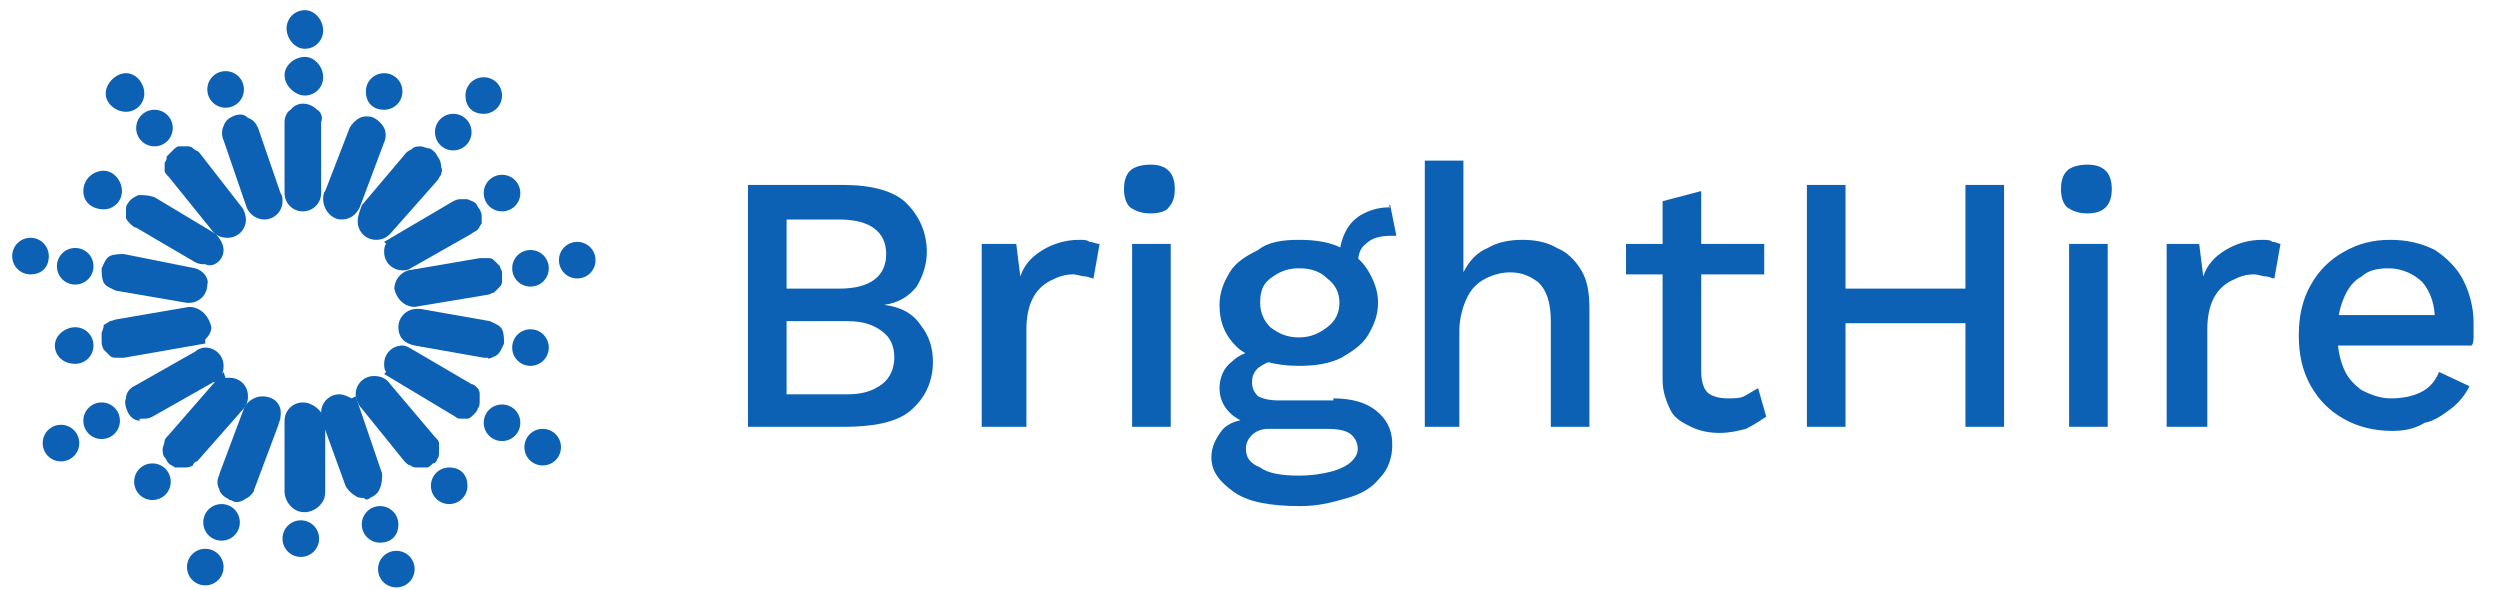
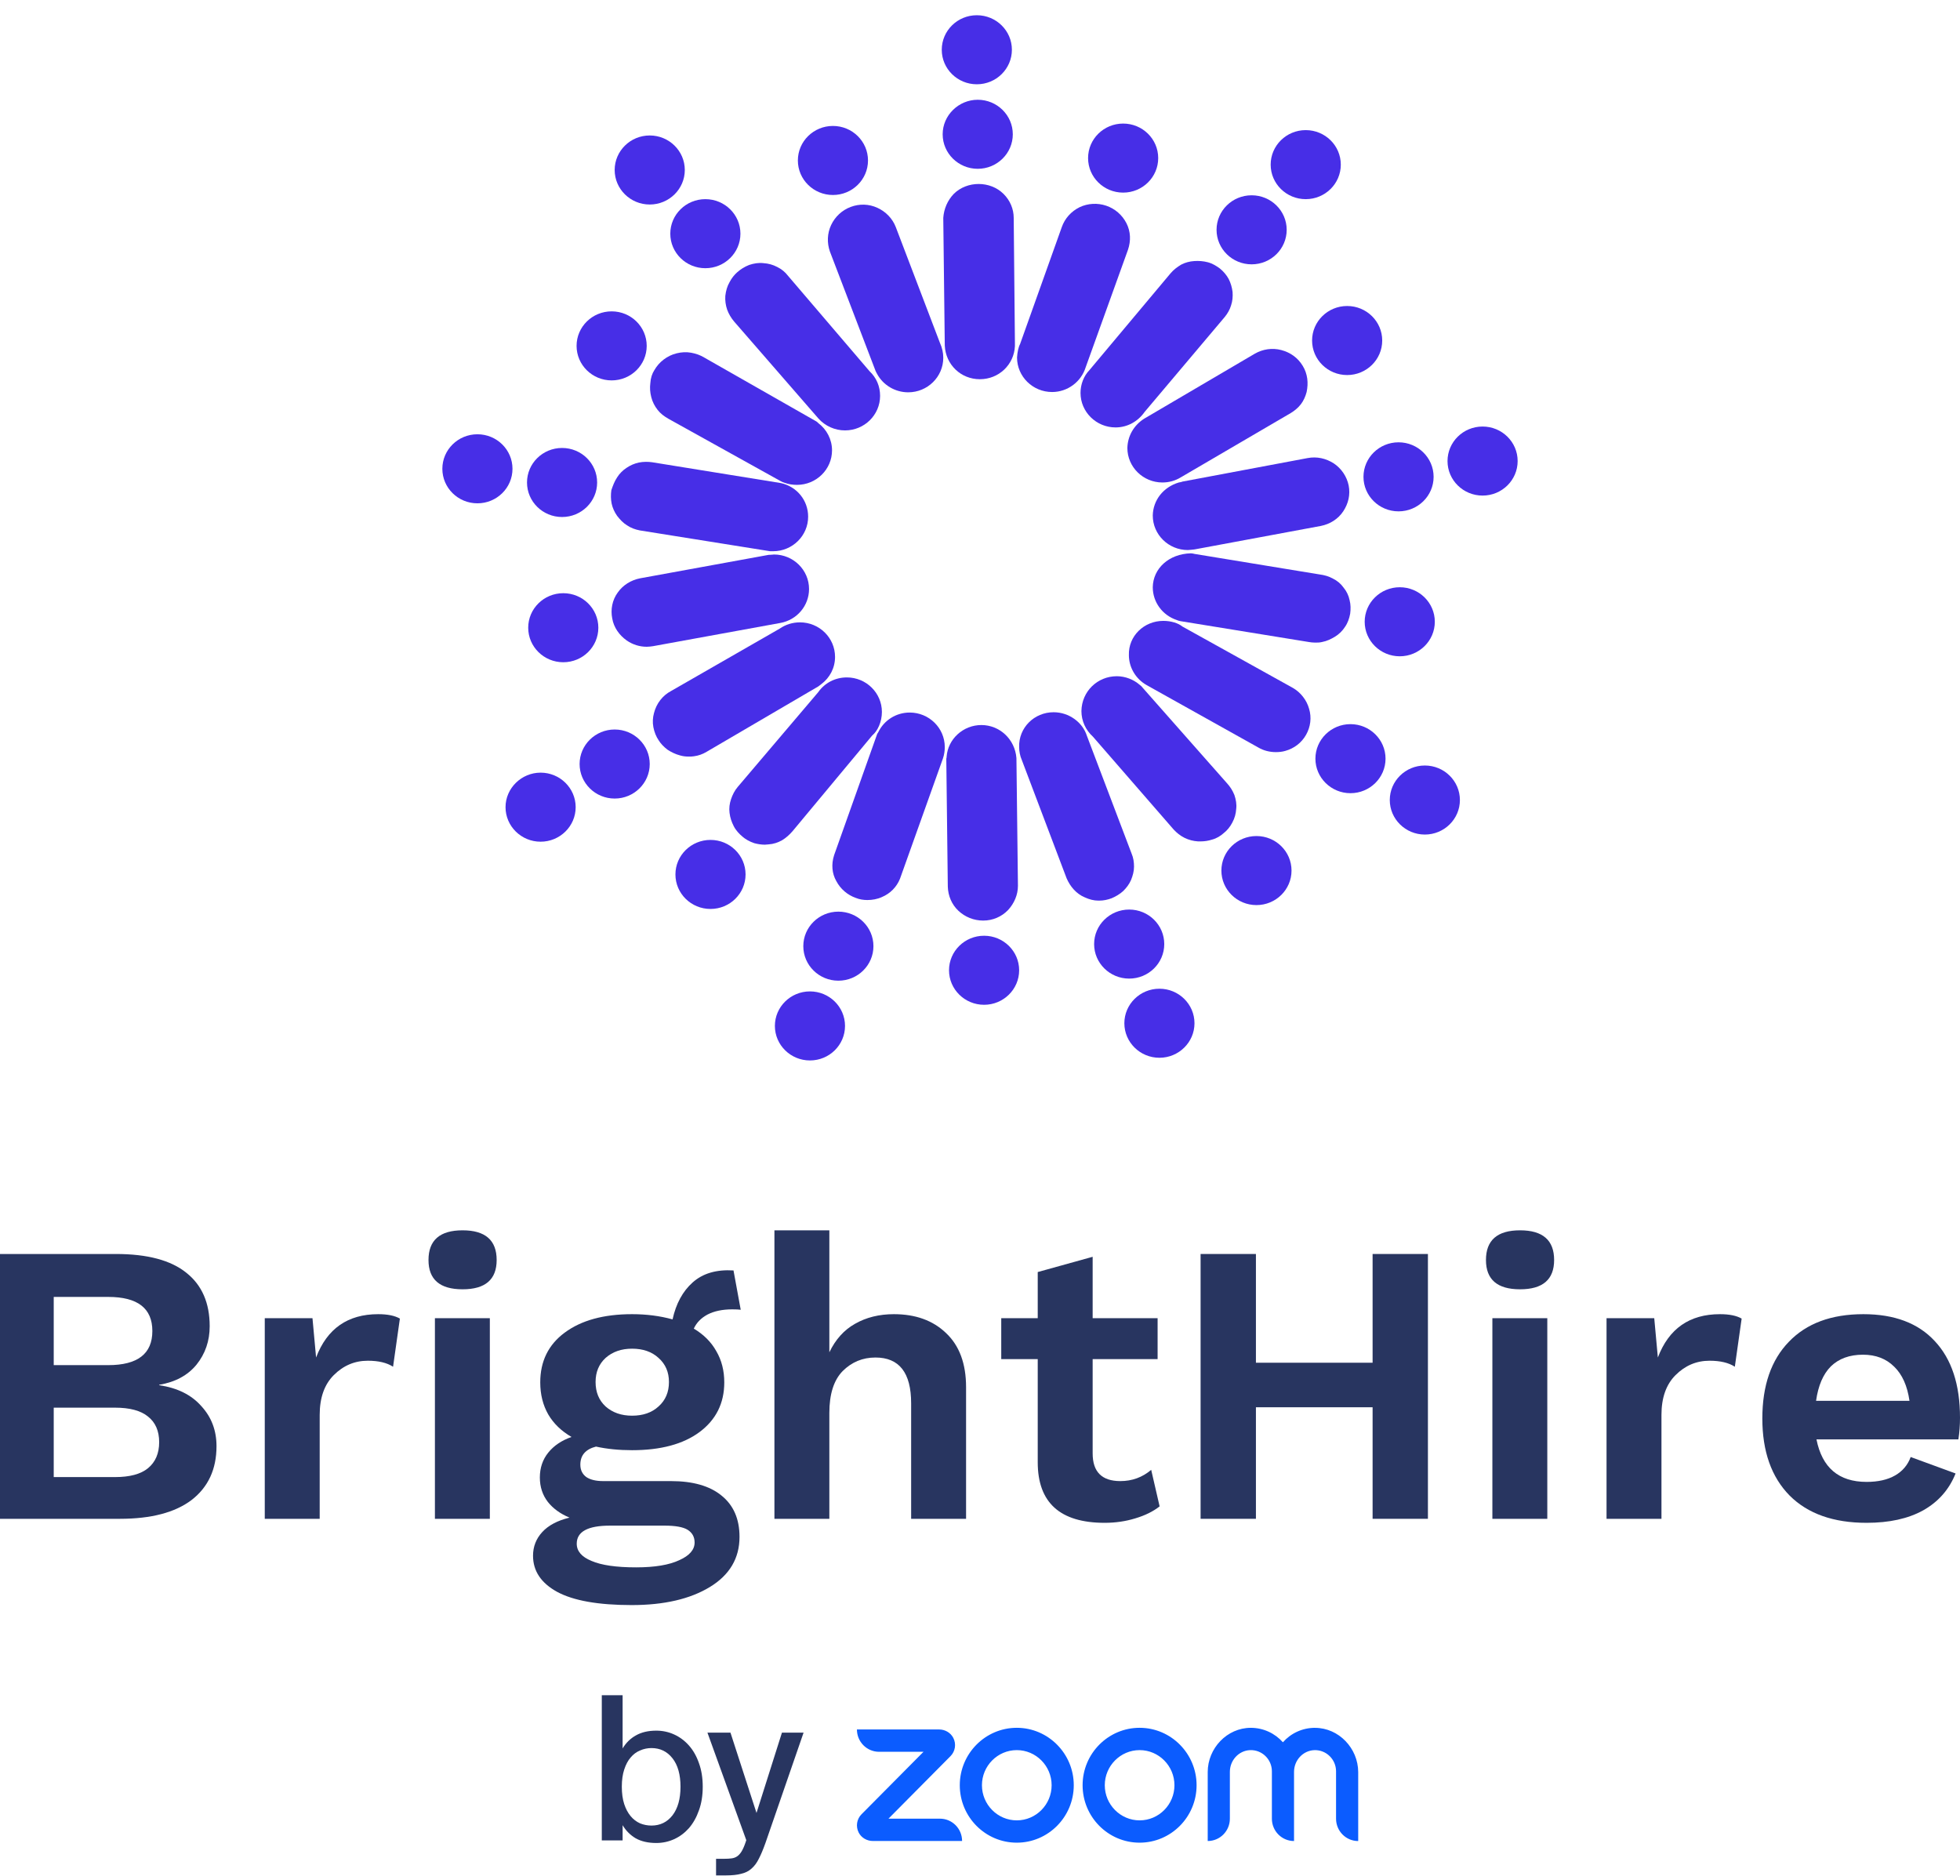
- <svg xmlns="http://www.w3.org/2000/svg" width="123" height="29" viewBox="0 0 123 29" fill="none">
-   <path d="M36.8 21V9.1H41.5C42.9 9.1 44 9.4 44.6 10C45.2 10.6 45.6 11.4 45.6 12.4C45.6 13 45.4 13.6 45.1 14.1C44.7 14.6 44.2 14.9 43.5 15C44.3 15.1 44.9 15.4 45.3 16C45.7 16.5 45.9 17.1 45.9 17.8C45.9 18.8 45.5 19.6 44.8 20.2C44.1 20.8 42.9 21 41.5 21H36.8ZM38.7 19.4H41.7C42.5 19.4 43 19.2 43.4 18.9C43.8 18.6 44 18.1 44 17.6C44 17 43.8 16.6 43.4 16.3C43 16 42.5 15.8 41.7 15.8H38.7V19.4ZM38.7 14.2H41.3C42.8 14.2 43.6 13.6 43.6 12.5C43.6 11.4 42.8 10.8 41.3 10.8H38.7V14.2ZM48.3 21V12H50L50.2 13.6C50.4 13 50.8 12.6 51.3 12.3C51.8 12 52.4 11.8 53.1 11.8C53.3 11.8 53.5 11.8 53.6 11.9C53.8 11.9 53.9 12 54.1 12L53.8 13.7C53.7 13.7 53.5 13.6 53.4 13.6C53.2 13.6 53 13.5 52.8 13.5C52.4 13.5 52.1 13.6 51.7 13.8C51.3 14 51 14.3 50.8 14.7C50.6 15.1 50.5 15.6 50.5 16.2V21H48.3ZM56.6 10.5C56.2 10.5 55.9 10.4 55.6 10.2C55.4 10 55.3 9.7 55.3 9.3C55.3 8.9 55.4 8.6 55.6 8.4C55.8 8.2 56.2 8.1 56.6 8.1C57 8.1 57.3 8.2 57.5 8.4C57.7 8.6 57.8 8.9 57.8 9.3C57.8 9.7 57.7 10 57.5 10.2C57.4 10.4 57 10.5 56.6 10.5ZM57.6 12V21H55.7V12H57.6ZM68.4 10.1L68.7 11.6H68.6H68.5C67.9 11.6 67.5 11.7 67.2 12C66.9 12.2 66.8 12.6 66.8 13.1L65.9 12.7C65.9 12.2 66 11.8 66.2 11.4C66.4 11 66.7 10.7 67.1 10.5C67.5 10.3 67.9 10.2 68.4 10.2C68.3 10.1 68.3 10.1 68.4 10.1ZM65.6 19.6C66.5 19.6 67.2 19.8 67.7 20.2C68.2 20.6 68.5 21.1 68.5 21.9C68.5 22.5 68.3 23.1 67.9 23.5C67.5 24 67 24.3 66.3 24.5C65.6 24.7 64.9 24.9 64 24.9C62.5 24.9 61.4 24.7 60.7 24.2C60 23.7 59.6 23.2 59.6 22.5C59.6 22 59.8 21.6 60.1 21.2C60.4 20.8 61 20.6 61.8 20.6L61.7 20.9C61.2 20.8 60.8 20.6 60.5 20.3C60.2 20 60 19.6 60 19.1C60 18.6 60.2 18.1 60.6 17.8C61 17.4 61.6 17.2 62.3 17.2L63.3 17.7H63.1C62.5 17.7 62.2 17.9 61.9 18.1C61.7 18.3 61.6 18.5 61.6 18.8C61.6 19.1 61.7 19.3 61.9 19.5C62.1 19.6 62.4 19.7 62.9 19.7H65.6V19.6ZM63.9 23.4C64.6 23.4 65.1 23.3 65.5 23.2C65.9 23.1 66.3 22.9 66.5 22.7C66.7 22.5 66.8 22.3 66.8 22.1C66.8 21.8 66.7 21.6 66.5 21.4C66.3 21.2 65.9 21.1 65.3 21.1H62.4C62.1 21.1 61.8 21.2 61.6 21.4C61.4 21.6 61.3 21.8 61.3 22.1C61.3 22.5 61.5 22.8 62 23C62.4 23.3 63.1 23.4 63.9 23.4ZM63.9 11.8C64.7 11.8 65.4 11.9 66 12.2C66.6 12.5 67 12.8 67.3 13.3C67.6 13.8 67.8 14.3 67.8 14.9C67.8 15.5 67.6 16 67.3 16.5C67 17 66.5 17.3 66 17.6C65.4 17.9 64.7 18 63.9 18C62.7 18 61.7 17.7 61 17.2C60.3 16.6 60 15.9 60 15C60 14.4 60.2 13.9 60.5 13.4C60.8 12.9 61.3 12.6 61.9 12.3C62.4 11.9 63.1 11.8 63.9 11.8ZM63.9 13.2C63.3 13.2 62.9 13.4 62.5 13.7C62.1 14 62 14.4 62 14.9C62 15.4 62.2 15.8 62.5 16.1C62.9 16.4 63.3 16.6 63.9 16.6C64.5 16.6 64.9 16.4 65.3 16.1C65.7 15.8 65.9 15.4 65.9 14.9C65.9 14.4 65.7 14 65.3 13.7C64.9 13.3 64.4 13.2 63.9 13.2ZM70.1 21V7.9H72V13.4C72.3 12.8 72.7 12.4 73.2 12.2C73.7 11.9 74.3 11.8 74.9 11.8C75.5 11.8 76.1 11.9 76.6 12.2C77.1 12.4 77.5 12.8 77.8 13.3C78.1 13.8 78.2 14.4 78.2 15.2V21H76.3V15.8C76.3 14.9 76.1 14.3 75.7 13.9C75.3 13.6 74.9 13.4 74.3 13.4C73.9 13.4 73.5 13.5 73.1 13.7C72.7 13.9 72.4 14.2 72.2 14.6C72 15 71.8 15.6 71.8 16.3V21H70.1ZM83.7 9.4V18.3C83.7 18.7 83.8 19.1 84 19.3C84.2 19.5 84.6 19.6 85 19.6C85.3 19.6 85.6 19.6 85.8 19.5C86 19.4 86.3 19.2 86.5 19.1L86.9 20.5C86.6 20.7 86.3 20.9 85.9 21.1C85.5 21.2 85.1 21.3 84.6 21.3C84.1 21.3 83.6 21.2 83.2 21C82.8 20.8 82.4 20.6 82.2 20.2C82 19.8 81.8 19.3 81.8 18.7V9.9L83.7 9.4ZM86.8 12V13.5H80V12H86.8ZM98.6 9.1V21H96.7V9.1H98.6ZM90.8 9.1V21H88.9V9.1H90.8ZM97.6 14.2V15.9H89.8V14.2H97.6ZM102.7 10.5C102.3 10.5 102 10.4 101.7 10.2C101.5 10 101.4 9.7 101.4 9.3C101.4 8.9 101.5 8.6 101.7 8.4C101.9 8.2 102.3 8.1 102.7 8.1C103.1 8.1 103.4 8.2 103.6 8.4C103.8 8.6 103.9 8.9 103.9 9.3C103.9 9.7 103.8 10 103.6 10.2C103.4 10.4 103.1 10.5 102.7 10.5ZM103.7 12V21H101.8V12H103.7ZM106.6 21V12H108.2L108.4 13.6C108.6 13 109 12.6 109.5 12.3C110 12 110.6 11.8 111.3 11.8C111.5 11.8 111.7 11.8 111.8 11.9C112 11.9 112.1 12 112.2 12L111.9 13.7C111.8 13.7 111.6 13.6 111.5 13.6C111.3 13.6 111.1 13.5 110.9 13.5C110.5 13.5 110.2 13.6 109.8 13.8C109.4 14 109.1 14.3 108.9 14.7C108.7 15.1 108.6 15.6 108.6 16.2V21H106.6ZM117.7 21.2C116.8 21.2 116 21 115.3 20.6C114.6 20.2 114.1 19.7 113.7 19C113.3 18.3 113.1 17.5 113.1 16.5C113.1 15.5 113.3 14.7 113.7 14C114.1 13.3 114.6 12.8 115.3 12.4C116 12 116.7 11.8 117.6 11.8C118.5 11.8 119.2 12 119.8 12.3C120.4 12.7 120.9 13.2 121.2 13.8C121.5 14.4 121.7 15.1 121.7 15.9C121.7 16.1 121.7 16.3 121.7 16.5C121.7 16.7 121.7 16.9 121.6 17H114.4V15.5H120.8L119.8 15.8C119.8 15 119.6 14.4 119.2 13.9C118.8 13.5 118.2 13.2 117.5 13.2C117 13.2 116.5 13.3 116.2 13.6C115.8 13.8 115.5 14.2 115.3 14.7C115.1 15.2 115 15.7 115 16.4C115 17.1 115.1 17.6 115.3 18.1C115.5 18.6 115.8 18.9 116.2 19.2C116.6 19.4 117.1 19.6 117.6 19.6C118.2 19.6 118.7 19.5 119.1 19.3C119.5 19.1 119.8 18.8 120 18.3L121.5 19C121.3 19.4 121 19.8 120.6 20.1C120.2 20.4 119.8 20.7 119.3 20.8C118.8 21.1 118.3 21.2 117.7 21.2Z" fill="#0C61B4" />
-   <path d="M5.1 10.3C5.6 10.3 6 9.9 6 9.4C6 8.9 5.6 8.4 5.1 8.4C4.6 8.4 4.1 8.8 4.1 9.4C4.1 10 4.6 10.3 5.1 10.3Z" fill="#0C61B4" />
-   <path d="M11 12.3C11 12 10.8 11.7 10.6 11.5L7.6 9.7C7.3 9.6 7.1 9.6 6.8 9.6C6.6 9.7 6.4 9.8 6.3 10C6.2 10.1 6.2 10.2 6.2 10.3C6.2 10.4 6.2 10.5 6.2 10.7C6.2 10.8 6.3 10.9 6.4 11C6.5 11.1 6.6 11.2 6.7 11.2L9.6 12.9C9.8 13 9.9 13 10.1 13C10.5 13.2 11 12.8 11 12.3Z" fill="#0C61B4" />
-   <path d="M6.2 5.5C6.7 5.5 7.1 5.1 7.1 4.6C7.1 4.1 6.7 3.6 6.2 3.6C5.7 3.6 5.2 4.1 5.2 4.6C5.2 5.1 5.7 5.5 6.2 5.5Z" fill="#0C61B4" />
-   <path d="M6.7 6.3C6.7 6.8 7.1 7.2 7.6 7.2C8.1 7.2 8.5 6.8 8.5 6.3C8.5 5.8 8.1 5.4 7.6 5.4C7.1 5.4 6.7 5.8 6.7 6.3Z" fill="#0C61B4" />
-   <path d="M8.2 7.7C8.2 7.8 8.2 7.9 8.1 8C8.1 8.1 8.1 8.2 8.1 8.4C8.1 8.5 8.2 8.6 8.3 8.7L10.4 11.3C10.6 11.6 10.9 11.7 11.2 11.7C11.7 11.7 12.1 11.3 12.1 10.8C12.1 10.6 12 10.3 11.9 10.2L9.8 7.5C9.7 7.4 9.6 7.4 9.5 7.3C9.4 7.2 9.3 7.2 9.2 7.2C9.1 7.2 9 7.2 8.8 7.2C8.7 7.2 8.6 7.3 8.5 7.4C8.4 7.5 8.3 7.6 8.2 7.7Z" fill="#0C61B4" />
-   <path d="M11.1 5.3C11.6 5.3 12 4.9 12 4.4C12 3.9 11.6 3.5 11.1 3.5C10.6 3.5 10.2 3.9 10.2 4.4C10.2 4.9 10.6 5.3 11.1 5.3Z" fill="#0C61B4" />
-   <path d="M11.5 5.7C11.3 5.8 11.1 5.9 11 6.2C10.9 6.4 10.9 6.7 11 6.9L12.1 10.1C12.2 10.5 12.6 10.8 13 10.8C13.5 10.8 13.9 10.4 13.9 9.9C13.9 9.8 13.9 9.6 13.8 9.5L12.7 6.3C12.6 6.1 12.5 5.9 12.2 5.8C12 5.6 11.8 5.6 11.5 5.7Z" fill="#0C61B4" />
-   <path d="M15 2.4C15.5 2.4 15.9 2 15.9 1.5C15.9 1 15.5 0.5 15 0.5C14.5 0.5 14.1 0.9 14.1 1.4C14.1 1.9 14.5 2.4 15 2.4Z" fill="#0C61B4" />
-   <path d="M15 4.7C15.5 4.7 15.9 4.3 15.9 3.8C15.9 3.3 15.5 2.8 15 2.8C14.5 2.8 14 3.2 14 3.7C14 4.2 14.5 4.7 15 4.7Z" fill="#0C61B4" />
-   <path d="M15.6 5.4C15.2 5 14.6 5 14.3 5.4C14.1 5.5 14 5.8 14 6V9.4V9.5C14 10 14.4 10.4 14.9 10.4C15.4 10.4 15.8 10 15.8 9.5V6C15.9 5.8 15.8 5.5 15.6 5.4Z" fill="#0C61B4" />
-   <path d="M18.9 5.4C19.4 5.4 19.8 5 19.8 4.5C19.8 4 19.4 3.6 18.9 3.6C18.4 3.6 18 4 18 4.5C18 5 18.3 5.4 18.9 5.4Z" fill="#0C61B4" />
-   <path d="M16.8 10.8C17.2 10.8 17.5 10.6 17.7 10.2L18.9 7C19 6.8 19 6.5 18.9 6.3C18.8 6.1 18.6 5.9 18.4 5.8C18.2 5.7 17.9 5.7 17.7 5.8C17.5 5.9 17.3 6.1 17.2 6.3L16 9.4C15.9 9.5 15.9 9.7 15.9 9.8C15.9 10.3 16.3 10.8 16.8 10.8Z" fill="#0C61B4" />
-   <path d="M23.8 5.6C24.3 5.6 24.7 5.2 24.7 4.7C24.7 4.2 24.3 3.8 23.8 3.8C23.3 3.8 22.9 4.2 22.9 4.7C22.9 5.2 23.2 5.6 23.8 5.6Z" fill="#0C61B4" />
-   <path d="M22.3 7.4C22.8 7.4 23.2 7 23.2 6.5C23.2 6 22.8 5.6 22.3 5.6C21.8 5.6 21.4 6 21.4 6.5C21.4 7 21.8 7.4 22.3 7.4Z" fill="#0C61B4" />
-   <path d="M17.6 10.9C17.6 11.4 18 11.8 18.5 11.8C18.8 11.8 19 11.7 19.2 11.5L21.5 8.9C21.6 8.8 21.6 8.7 21.7 8.6C21.7 8.5 21.8 8.4 21.7 8.2C21.7 8.1 21.7 8 21.6 7.8C21.5 7.7 21.5 7.6 21.4 7.5C21.3 7.4 21.2 7.3 21.1 7.3C21 7.3 20.8 7.2 20.7 7.2C20.6 7.2 20.4 7.2 20.3 7.3C20.2 7.4 20.1 7.4 20 7.5L17.8 10.1C17.7 10.4 17.6 10.6 17.6 10.9Z" fill="#0C61B4" />
-   <path d="M23.8 9.5C23.8 10 24.2 10.4 24.7 10.4C25.2 10.4 25.6 10 25.6 9.5C25.6 9 25.2 8.6 24.7 8.6C24.2 8.6 23.8 9 23.8 9.5Z" fill="#0C61B4" />
-   <path d="M19.8 13.3C19.9 13.3 20.1 13.3 20.2 13.2L23.2 11.5C23.3 11.4 23.4 11.4 23.5 11.3C23.6 11.2 23.6 11.1 23.7 11C23.7 10.9 23.7 10.7 23.7 10.6C23.7 10.5 23.6 10.3 23.6 10.3C23.5 10.2 23.5 10.1 23.4 10C23.3 9.9 23.2 9.9 23 9.8C22.9 9.8 22.7 9.8 22.6 9.8C22.5 9.8 22.3 9.9 22.3 9.9L18.9 11.9L19 12C18.9 12.1 18.9 12.3 18.9 12.4C18.9 12.9 19.3 13.3 19.8 13.3Z" fill="#0C61B4" />
-   <path d="M28.4 11.9C27.9 11.9 27.5 12.3 27.5 12.8C27.5 13.3 27.9 13.7 28.4 13.7C28.9 13.7 29.3 13.3 29.3 12.8C29.3 12.3 28.9 11.9 28.4 11.9Z" fill="#0C61B4" />
-   <path d="M25.2 13.2C25.2 13.7 25.6 14.1 26.1 14.1C26.6 14.1 27 13.7 27 13.2C27 12.7 26.6 12.3 26.1 12.3C25.6 12.3 25.2 12.7 25.2 13.2Z" fill="#0C61B4" />
-   <path d="M20.4 15.1L24 14.5C24.1 14.5 24.2 14.4 24.3 14.4C24.4 14.3 24.5 14.2 24.6 14.1C24.7 14 24.7 13.9 24.7 13.8C24.7 13.7 24.7 13.6 24.7 13.4C24.7 13.3 24.6 13.2 24.6 13.1C24.5 13 24.4 12.9 24.3 12.8C24.2 12.7 24.1 12.7 24 12.7C23.9 12.7 23.8 12.7 23.6 12.7L20.1 13.3C19.7 13.4 19.4 13.8 19.4 14.2C19.5 14.7 19.9 15.1 20.4 15.1Z" fill="#0C61B4" />
-   <path d="M26.1 16.2C25.6 16.2 25.2 16.6 25.2 17.1C25.2 17.6 25.6 18 26.1 18C26.6 18 27 17.6 27 17.1C27 16.6 26.6 16.2 26.1 16.2Z" fill="#0C61B4" />
-   <path d="M24.4 17.5C24.6 17.4 24.7 17.1 24.8 16.9C24.8 16.7 24.8 16.4 24.7 16.2C24.6 16 24.3 15.9 24.1 15.8L20.7 15.2H20.5C20 15.2 19.6 15.6 19.6 16.1C19.6 16.6 19.9 16.9 20.4 17L23.8 17.6C23.9 17.6 23.9 17.6 24 17.6C24 17.7 24.2 17.6 24.4 17.5Z" fill="#0C61B4" />
-   <path d="M26.7 21.1C26.2 21.1 25.8 21.5 25.8 22C25.8 22.5 26.2 22.9 26.7 22.9C27.2 22.9 27.6 22.5 27.6 22C27.6 21.5 27.2 21.1 26.7 21.1Z" fill="#0C61B4" />
-   <path d="M24.7 19.9C24.2 19.9 23.8 20.3 23.8 20.8C23.8 21.3 24.2 21.7 24.7 21.7C25.2 21.7 25.6 21.3 25.6 20.8C25.6 20.3 25.2 19.9 24.7 19.9Z" fill="#0C61B4" />
-   <path d="M23.5 19.1C23.4 19 23.3 18.9 23.2 18.9L20.3 17.2C20.1 17.1 20 17 19.8 17C19.3 17 18.9 17.4 18.9 17.9C18.9 18 18.9 18.2 19 18.3L18.9 18.4L22.4 20.5C22.5 20.6 22.6 20.6 22.7 20.6H22.8C22.9 20.6 23 20.6 23 20.6C23.1 20.6 23.2 20.5 23.3 20.4C23.4 20.3 23.5 20.2 23.5 20.1C23.6 20 23.6 19.9 23.6 19.7C23.6 19.6 23.6 19.4 23.6 19.3C23.6 19.4 23.6 19.2 23.5 19.1Z" fill="#0C61B4" />
-   <path d="M22.1 23C21.6 23 21.2 23.4 21.2 23.9C21.2 24.4 21.6 24.8 22.1 24.8C22.6 24.8 23 24.4 23 23.9C23 23.4 22.7 23 22.1 23Z" fill="#0C61B4" />
-   <path d="M21.5 22.6C21.6 22.5 21.6 22.4 21.6 22.2C21.6 22.1 21.6 21.9 21.6 21.8C21.6 21.7 21.5 21.6 21.4 21.5L19.2 18.9C19 18.6 18.7 18.5 18.4 18.5C17.9 18.5 17.5 18.9 17.5 19.4C17.5 19.6 17.6 19.9 17.8 20.1L19.9 22.7C20 22.8 20.1 22.9 20.2 22.9C20.3 23 20.4 23 20.6 23H20.7C20.8 23 20.9 23 21 23C21.1 23 21.2 22.9 21.3 22.8C21.4 22.8 21.5 22.7 21.5 22.6Z" fill="#0C61B4" />
-   <path d="M19.5 27.1C19 27.1 18.6 27.5 18.6 28C18.6 28.5 19 28.9 19.5 28.9C20 28.9 20.4 28.5 20.4 28C20.4 27.5 20 27.1 19.5 27.1Z" fill="#0C61B4" />
-   <path d="M19.6 25.8C19.6 25.3 19.2 24.9 18.7 24.9C18.2 24.9 17.8 25.3 17.8 25.8C17.8 26.3 18.2 26.7 18.7 26.7C19.2 26.7 19.6 26.4 19.6 25.8Z" fill="#0C61B4" />
-   <path d="M18.2 24.5C18.4 24.4 18.6 24.3 18.7 24C18.8 23.8 18.8 23.5 18.8 23.3L17.5 19.5L17.3 19.6C17.1 19.5 16.9 19.4 16.7 19.4C16.2 19.4 15.8 19.8 15.8 20.3C15.8 20.4 15.8 20.5 15.8 20.6L17 23.9C17.1 24.1 17.3 24.3 17.5 24.4C17.6 24.5 17.8 24.5 17.9 24.5C18 24.6 18.1 24.6 18.2 24.5Z" fill="#0C61B4" />
-   <path d="M14.8 25.6C14.3 25.6 13.9 26 13.9 26.5C13.9 27 14.3 27.4 14.8 27.4C15.3 27.4 15.7 27 15.7 26.5C15.7 26 15.3 25.6 14.8 25.6Z" fill="#0C61B4" />
-   <path d="M14.9 19.8C14.4 19.8 14 20.2 14 20.7V24.2C14 24.4 14.1 24.7 14.3 24.9C14.5 25.1 14.7 25.2 15 25.2C15.2 25.2 15.5 25.1 15.7 24.9C15.9 24.7 16 24.5 16 24.2V20.7V20.6C15.8 20.2 15.4 19.8 14.9 19.8Z" fill="#0C61B4" />
-   <path d="M10.1 27C9.6 27 9.2 27.4 9.2 27.9C9.2 28.4 9.6 28.8 10.1 28.8C10.6 28.8 11 28.4 11 27.9C11 27.4 10.6 27 10.1 27Z" fill="#0C61B4" />
-   <path d="M10.9 24.8C10.4 24.8 10 25.2 10 25.7C10 26.2 10.4 26.6 10.9 26.6C11.4 26.6 11.8 26.2 11.8 25.7C11.8 25.2 11.4 24.8 10.9 24.8Z" fill="#0C61B4" />
-   <path d="M12.9 19.5C12.5 19.5 12.1 19.8 12 20.1L10.8 23.3C10.8 23.4 10.7 23.5 10.7 23.7C10.7 23.8 10.7 23.9 10.8 24.1C10.8 24.2 10.9 24.3 11 24.4C11.1 24.5 11.2 24.5 11.3 24.6C11.4 24.6 11.5 24.7 11.6 24.7C11.7 24.7 11.8 24.7 12 24.6C12.1 24.5 12.2 24.5 12.3 24.4C12.4 24.3 12.5 24.2 12.5 24.1L13.7 20.9C13.7 20.8 13.8 20.7 13.8 20.5C13.9 19.9 13.5 19.5 12.9 19.5Z" fill="#0C61B4" />
-   <path d="M7.5 22.8C7 22.8 6.6 23.2 6.6 23.7C6.6 24.2 7 24.6 7.5 24.6C8 24.6 8.4 24.2 8.4 23.7C8.4 23.2 8 22.8 7.5 22.8Z" fill="#0C61B4" />
-   <path d="M9.7 22.7L11.9 20.2C12.1 20 12.2 19.8 12.2 19.5C12.2 18.9 11.7 18.5 11.1 18.6L11 18.3L8.3 21.4C8.2 21.5 8.1 21.6 8.1 21.7C8.1 21.8 8 22 8 22.1C8 22.2 8 22.4 8.1 22.5C8.2 22.6 8.2 22.7 8.3 22.8C8.4 22.9 8.5 22.9 8.6 23C8.8 23 8.9 23 9 23C9 23 9 23 9.1 23C9.2 23 9.3 23 9.5 22.9C9.5 22.8 9.6 22.7 9.7 22.7Z" fill="#0C61B4" />
-   <path d="M3 20.9C2.5 20.9 2.1 21.3 2.1 21.8C2.1 22.3 2.5 22.7 3 22.7C3.5 22.7 3.9 22.3 3.9 21.8C3.9 21.3 3.5 20.9 3 20.9Z" fill="#0C61B4" />
-   <path d="M5 19.8C4.5 19.8 4.1 20.2 4.1 20.7C4.1 21.2 4.5 21.6 5 21.6C5.5 21.6 5.9 21.2 5.9 20.7C5.9 20.2 5.5 19.8 5 19.8Z" fill="#0C61B4" />
-   <path d="M7 20.6C7.2 20.6 7.3 20.6 7.5 20.5L10.5 18.8H10.6C10.9 18.6 11 18.3 11 18C11 17.5 10.6 17.1 10.1 17.1C9.9 17.1 9.7 17.2 9.6 17.3L6.6 19C6.4 19.1 6.2 19.3 6.2 19.6C6.1 19.8 6.2 20.1 6.3 20.3C6.4 20.5 6.6 20.7 6.9 20.7C6.8 20.6 6.9 20.6 7 20.6Z" fill="#0C61B4" />
-   <path d="M3.7 17.9C4.2 17.9 4.6 17.5 4.6 17C4.6 16.5 4.2 16.1 3.7 16.1C3.2 16.1 2.7 16.5 2.7 17C2.7 17.5 3.1 17.9 3.7 17.9Z" fill="#0C61B4" />
-   <path d="M9.3 15.1L5.8 15.7C5.7 15.7 5.5 15.8 5.4 15.8C5.3 15.9 5.2 15.9 5.1 16C5.1 16.2 5 16.3 5 16.4C5 16.5 5 16.7 5 16.8C5 16.9 5 17 5.1 17.2C5.2 17.3 5.3 17.4 5.4 17.5C5.5 17.6 5.6 17.6 5.7 17.6C5.8 17.6 5.8 17.6 5.9 17.6C6 17.6 6 17.6 6.1 17.6L10.1 16.9V16.7C10.3 16.5 10.4 16.3 10.4 16.1C10.3 15.6 9.9 15.1 9.3 15.1Z" fill="#0C61B4" />
-   <path d="M2.4 12.6C2.4 12.1 2 11.7 1.5 11.7C1 11.7 0.6 12.1 0.6 12.6C0.6 13.1 1 13.5 1.5 13.5C2 13.5 2.4 13.2 2.4 12.6Z" fill="#0C61B4" />
-   <path d="M3.7 14C4.2 14 4.6 13.6 4.6 13.1C4.6 12.6 4.2 12.2 3.7 12.2C3.2 12.2 2.8 12.6 2.8 13.1C2.8 13.6 3.2 14 3.7 14Z" fill="#0C61B4" />
-   <path d="M9.6 13.2L6.1 12.5C5.9 12.5 5.6 12.5 5.4 12.6C5.2 12.7 5.1 13 5 13.2C5 13.4 5 13.7 5.1 13.9C5.2 14.1 5.5 14.2 5.7 14.3L9.2 14.9H9.3C9.8 14.9 10.2 14.5 10.2 14C10.3 13.7 10 13.3 9.6 13.2Z" fill="#0C61B4" />
+ <svg xmlns="http://www.w3.org/2000/svg" width="348" height="333" viewBox="0 0 348 333" fill="none">
+   <path d="M169.358 34.412C171.719 32.087 175.798 32.087 178.16 34.412C179.341 35.574 179.985 37.107 179.985 38.692L180.2 60.887C180.2 60.992 180.2 61.362 180.2 61.468C180.039 64.744 177.355 67.334 173.973 67.334C170.592 67.334 167.908 64.744 167.747 61.362L167.479 38.692C167.586 37.107 168.23 35.574 169.358 34.412Z" fill="#472EE7" />
+   <path d="M181.112 61.099L188.519 40.331C189.056 38.798 190.183 37.53 191.686 36.79C193.135 36.103 194.853 35.998 196.409 36.526C197.966 37.054 199.254 38.164 200.006 39.644C200.757 41.123 200.811 42.762 200.274 44.347L192.76 65.221C191.954 67.81 189.539 69.607 186.802 69.607C183.367 69.607 180.575 66.859 180.575 63.477C180.629 62.526 180.844 61.574 181.112 61.099Z" fill="#472EE7" />
+   <path d="M129.531 50.107C129.907 49.367 130.443 48.733 130.873 48.363C131.517 47.782 132.215 47.359 133.02 47.042C133.825 46.778 134.684 46.619 135.542 46.725C136.401 46.778 137.206 46.989 138.011 47.412C138.763 47.782 139.407 48.31 139.89 48.944L154.382 65.907C155.617 67.07 156.261 68.602 156.261 70.293C156.261 73.675 153.47 76.423 150.035 76.423C148.21 76.423 146.492 75.631 145.311 74.309L130.336 57.082C129.799 56.448 129.37 55.708 129.102 54.968C128.833 54.176 128.726 53.33 128.78 52.538C128.887 51.639 129.102 50.847 129.531 50.107Z" fill="#472EE7" />
+   <path d="M147.566 39.961C148.264 38.481 149.498 37.319 151.055 36.737C152.611 36.156 154.275 36.209 155.778 36.896C157.281 37.583 158.462 38.798 159.052 40.331L166.889 60.887C167.264 61.733 167.479 62.578 167.479 63.529C167.479 66.911 164.688 69.659 161.253 69.659C158.945 69.659 156.798 68.391 155.724 66.383C155.617 66.224 155.563 66.066 155.456 65.855L147.351 44.664C146.814 43.131 146.868 41.44 147.566 39.961Z" fill="#472EE7" />
+   <path d="M193.403 65.748L207.842 48.521C208.379 47.886 209.023 47.411 209.72 46.988C210.418 46.618 211.223 46.407 212.028 46.354C212.834 46.301 213.639 46.354 214.444 46.565C215.249 46.777 215.947 47.2 216.591 47.675C217.235 48.204 217.772 48.838 218.147 49.525C218.523 50.264 218.738 51.004 218.845 51.85C218.899 52.642 218.845 53.435 218.577 54.228C218.362 54.968 217.933 55.708 217.45 56.289L203.226 73.146C202.045 74.837 200.166 75.894 198.073 75.894C194.638 75.894 191.847 73.146 191.847 69.764C191.847 68.231 192.437 66.752 193.403 65.748Z" fill="#472EE7" />
+   <path d="M203.118 74.361L222.817 62.788C224.212 61.996 225.876 61.732 227.487 62.154C229.097 62.577 230.439 63.528 231.297 64.955C231.727 65.642 231.995 66.435 232.103 67.227C232.21 68.02 232.156 68.813 231.995 69.605C231.781 70.398 231.459 71.138 230.975 71.772C230.492 72.406 229.848 72.935 229.151 73.357L209.72 84.719C208.701 85.353 207.573 85.67 206.393 85.67C202.957 85.67 200.166 82.922 200.166 79.54C200.22 77.479 201.24 75.577 203.118 74.361Z" fill="#472EE7" />
+   <path d="M209.291 85.671C209.345 85.671 209.882 85.565 209.935 85.513L232.156 81.338C233.82 81.021 235.43 81.391 236.826 82.289C238.168 83.187 239.134 84.614 239.456 86.2C239.778 87.838 239.402 89.423 238.49 90.797C237.577 92.171 236.128 93.069 234.518 93.386L212.351 97.508C212.189 97.561 211.975 97.561 211.545 97.614C211.438 97.614 211.009 97.667 210.901 97.667C207.466 97.667 204.675 94.919 204.675 91.537C204.729 88.842 206.5 86.517 209.291 85.671Z" fill="#472EE7" />
+   <path d="M211.438 98.248C211.653 98.248 211.867 98.3 212.082 98.353L234.303 102C235.108 102.105 235.914 102.317 236.665 102.739C237.416 103.109 238.061 103.638 238.544 104.325C239.08 104.959 239.456 105.751 239.617 106.544C239.832 107.337 239.832 108.182 239.724 108.975C239.563 109.82 239.295 110.613 238.812 111.3C238.383 111.987 237.738 112.621 237.041 113.044C236.343 113.467 235.591 113.837 234.733 113.995C234.303 114.101 233.928 114.101 233.498 114.101C233.069 114.101 232.693 114.048 232.371 113.995L209.613 110.296C209.345 110.243 209.13 110.19 208.915 110.085C206.393 109.239 204.675 106.914 204.675 104.272C204.729 100.943 207.52 98.353 211.438 98.248Z" fill="#472EE7" />
+   <path d="M206.554 110.243C207.949 110.243 209.238 110.665 209.935 111.247L229.527 122.133C230.922 122.925 231.996 124.299 232.425 125.832C232.908 127.417 232.693 129.055 231.888 130.482C231.083 131.909 229.741 132.913 228.185 133.336C227.648 133.494 227.058 133.547 226.521 133.547C225.447 133.547 224.374 133.283 223.461 132.754L203.602 121.657C203.548 121.604 203.226 121.446 203.172 121.393C201.455 120.23 200.435 118.328 200.435 116.32C200.328 112.938 203.119 110.243 206.554 110.243Z" fill="#472EE7" />
+   <path d="M198.288 120.072C199.791 120.072 201.293 120.653 202.421 121.657C202.582 121.763 202.743 121.921 202.85 122.08L217.825 139.043C218.416 139.677 218.845 140.364 219.167 141.157C219.435 141.949 219.596 142.795 219.489 143.64C219.435 144.486 219.221 145.278 218.791 146.071C218.416 146.811 217.825 147.498 217.342 147.868C216.698 148.449 216 148.872 215.195 149.083C214.551 149.295 213.853 149.4 213.156 149.4C212.994 149.4 212.887 149.4 212.726 149.4C211.867 149.348 211.062 149.136 210.311 148.766C209.559 148.396 208.915 147.868 208.379 147.287L194.047 130.799C192.759 129.637 192.008 127.998 192.008 126.255C192.062 122.767 194.853 120.072 198.288 120.072Z" fill="#472EE7" />
+   <path d="M187.07 126.466C189.807 126.466 192.223 128.263 192.974 130.641L200.918 151.567C201.24 152.307 201.347 153.1 201.347 153.892C201.347 154.685 201.133 155.478 200.811 156.27C200.489 157.01 200.006 157.644 199.415 158.225C198.825 158.754 198.127 159.177 197.376 159.494C196.678 159.758 195.926 159.916 195.175 159.916C195.121 159.916 195.068 159.916 195.014 159.916C194.209 159.916 193.404 159.705 192.599 159.335C191.847 159.018 191.203 158.543 190.666 157.961C190.129 157.38 189.7 156.693 189.378 155.953L181.434 134.974C181.112 134.234 180.951 133.442 180.951 132.649C180.844 129.214 183.635 126.466 187.07 126.466Z" fill="#472EE7" />
+   <path d="M168.069 134.394C168.284 131.223 171.021 128.739 174.242 128.739C177.462 128.739 180.2 131.223 180.468 134.605L180.736 157.275C180.736 158.86 180.092 160.393 178.965 161.608C177.838 162.771 176.281 163.458 174.564 163.458C172.9 163.458 171.343 162.824 170.162 161.714C168.982 160.604 168.338 159.072 168.284 157.434L168.016 134.711C168.069 134.605 168.069 134.446 168.069 134.394Z" fill="#472EE7" />
+   <path d="M148.102 151.832L155.67 130.536C155.724 130.324 155.831 130.166 155.939 130.007C156.959 127.893 159.106 126.52 161.521 126.52C164.956 126.52 167.747 129.267 167.747 132.649C167.747 133.336 167.64 134.023 167.425 134.658L159.803 156.007C159.213 157.486 158.086 158.649 156.583 159.283C155.778 159.653 154.865 159.811 154.006 159.811C153.309 159.811 152.611 159.706 151.967 159.442C150.464 158.913 149.229 157.856 148.478 156.429C147.727 155.108 147.566 153.47 148.102 151.832Z" fill="#472EE7" />
+   <path d="M129.799 141.897C130.068 141.105 130.443 140.365 130.98 139.731L145.257 122.926C146.438 121.235 148.317 120.284 150.357 120.284C153.792 120.284 156.583 123.032 156.583 126.414C156.583 128.158 155.831 129.796 154.865 130.589L140.749 147.552C140.212 148.186 139.568 148.767 138.87 149.19C138.119 149.613 137.314 149.877 136.455 149.93C136.24 149.93 136.026 149.983 135.811 149.983C135.167 149.983 134.523 149.877 133.932 149.718C133.127 149.454 132.376 149.031 131.893 148.609C131.249 148.08 130.658 147.446 130.282 146.706C129.907 145.967 129.638 145.227 129.531 144.328C129.424 143.483 129.531 142.69 129.799 141.897Z" fill="#472EE7" />
+   <path d="M116.113 126.625C116.327 125.779 116.703 124.987 117.24 124.3C117.776 123.613 118.421 123.084 119.118 122.714L138.441 111.617C139.515 110.877 140.749 110.507 142.037 110.507C145.472 110.507 148.263 113.255 148.263 116.637C148.263 118.592 147.351 120.336 145.794 121.499C145.633 121.605 145.472 121.763 145.311 121.869L125.452 133.495C124.754 133.917 124.003 134.182 123.198 134.287C122.875 134.34 122.607 134.34 122.285 134.34C121.748 134.34 121.265 134.287 120.729 134.129C119.923 133.917 119.172 133.547 118.528 133.125C117.884 132.649 117.293 132.015 116.971 131.487C116.488 130.8 116.166 129.954 116.005 129.109C115.844 128.263 115.898 127.417 116.113 126.625Z" fill="#472EE7" />
+   <path d="M109.672 105.223C110.584 103.901 112.033 103.003 113.644 102.686L136.24 98.564C136.401 98.511 136.616 98.511 136.777 98.511C137.046 98.511 137.314 98.459 137.421 98.459C140.856 98.459 143.647 101.206 143.647 104.588C143.647 107.548 141.5 110.084 138.548 110.613L115.952 114.735C115.576 114.787 115.2 114.84 114.824 114.84C113.59 114.84 112.355 114.47 111.282 113.73C109.94 112.779 108.974 111.405 108.705 109.82C108.383 108.235 108.705 106.544 109.672 105.223Z" fill="#472EE7" />
+   <path d="M109.564 84.773C109.994 84.086 110.584 83.504 111.228 83.082C111.926 82.606 112.677 82.289 113.429 82.13C114.234 81.972 115.039 81.972 115.79 82.078L138.656 85.777C141.5 86.411 143.486 88.842 143.486 91.748C143.486 95.13 140.695 97.878 137.26 97.878C137.206 97.878 137.099 97.878 136.992 97.878C136.831 97.878 136.562 97.878 136.401 97.825L113.59 94.179C112.785 94.02 112.033 93.756 111.335 93.281C110.638 92.858 110.101 92.276 109.564 91.59C109.081 90.903 108.759 90.163 108.598 89.423C108.437 88.63 108.437 87.838 108.544 87.045C108.813 86.252 109.081 85.512 109.564 84.773Z" fill="#472EE7" />
+   <path d="M116.166 65.748C116.596 65.008 117.132 64.374 117.83 63.846C118.528 63.318 119.279 62.948 120.138 62.736C120.997 62.525 121.856 62.472 122.715 62.63C123.573 62.789 124.325 63.053 125.023 63.476L144.775 74.732C144.936 74.838 145.15 74.943 145.258 75.102C146.814 76.264 147.727 78.061 147.727 79.963C147.727 83.346 144.936 86.093 141.501 86.093C140.749 86.093 139.998 85.988 139.3 85.724C139.085 85.671 138.871 85.565 138.656 85.459L118.689 74.362C117.938 73.939 117.24 73.411 116.757 72.777C116.22 72.09 115.844 71.35 115.63 70.504C115.415 69.659 115.361 68.866 115.469 68.021C115.522 67.122 115.791 66.33 116.166 65.748Z" fill="#472EE7" />
+   <path d="M173.598 17.713C177.033 17.713 179.824 20.46 179.824 23.843C179.824 27.225 177.033 29.973 173.598 29.973C170.162 29.973 167.371 27.225 167.371 23.843C167.371 20.46 170.216 17.713 173.598 17.713Z" fill="#472EE7" />
+   <path d="M199.415 34.201C195.976 34.201 193.189 31.456 193.189 28.071C193.189 24.685 195.976 21.941 199.415 21.941C202.854 21.941 205.641 24.685 205.641 28.071C205.641 31.456 202.854 34.201 199.415 34.201Z" fill="#472EE7" />
+   <path d="M222.227 46.936C218.788 46.936 216 44.192 216 40.806C216 37.421 218.788 34.676 222.227 34.676C225.665 34.676 228.453 37.421 228.453 40.806C228.453 44.192 225.665 46.936 222.227 46.936Z" fill="#472EE7" />
+   <path d="M239.188 66.594C235.749 66.594 232.962 63.85 232.962 60.464C232.962 57.079 235.749 54.334 239.188 54.334C242.626 54.334 245.414 57.079 245.414 60.464C245.414 63.85 242.626 66.594 239.188 66.594Z" fill="#472EE7" />
+   <path d="M263.234 87.996C259.795 87.996 257.008 85.252 257.008 81.866C257.008 78.481 259.795 75.736 263.234 75.736C266.672 75.736 269.46 78.481 269.46 81.866C269.46 85.252 266.672 87.996 263.234 87.996Z" fill="#472EE7" />
+   <path d="M248.312 78.537C251.748 78.537 254.539 81.285 254.539 84.667C254.539 88.049 251.748 90.797 248.312 90.797C244.877 90.797 242.086 88.049 242.086 84.667C242.086 81.285 244.877 78.537 248.312 78.537Z" fill="#472EE7" />
+   <path d="M248.527 104.272C251.962 104.272 254.753 107.02 254.753 110.402C254.753 113.784 251.962 116.532 248.527 116.532C245.092 116.532 242.301 113.784 242.301 110.402C242.301 107.02 245.092 104.272 248.527 104.272Z" fill="#472EE7" />
+   <path d="M239.778 128.58C243.213 128.58 246.004 131.328 246.004 134.71C246.004 138.092 243.213 140.84 239.778 140.84C236.343 140.84 233.552 138.092 233.552 134.71C233.552 131.328 236.343 128.58 239.778 128.58Z" fill="#472EE7" />
+   <path d="M223.086 160.709C219.647 160.709 216.859 157.965 216.859 154.579C216.859 151.194 219.647 148.449 223.086 148.449C226.524 148.449 229.312 151.194 229.312 154.579C229.312 157.965 226.524 160.709 223.086 160.709Z" fill="#472EE7" />
+   <path d="M200.489 173.762C197.05 173.762 194.262 171.017 194.262 167.632C194.262 164.246 197.05 161.502 200.489 161.502C203.927 161.502 206.715 164.246 206.715 167.632C206.715 171.017 203.927 173.762 200.489 173.762Z" fill="#472EE7" />
+   <path d="M174.725 166.152C178.16 166.152 180.951 168.9 180.951 172.282C180.951 175.664 178.16 178.412 174.725 178.412C171.29 178.412 168.499 175.664 168.499 172.282C168.499 168.9 171.29 166.152 174.725 166.152Z" fill="#472EE7" />
+   <path d="M148.854 174.132C145.415 174.132 142.628 171.387 142.628 168.002C142.628 164.616 145.415 161.872 148.854 161.872C152.293 161.872 155.08 164.616 155.08 168.002C155.08 171.387 152.293 174.132 148.854 174.132Z" fill="#472EE7" />
+   <path d="M126.15 161.396C122.711 161.396 119.923 158.652 119.923 155.266C119.923 151.881 122.711 149.136 126.15 149.136C129.588 149.136 132.376 151.881 132.376 155.266C132.376 158.652 129.588 161.396 126.15 161.396Z" fill="#472EE7" />
+   <path d="M95.984 137.193C99.42 137.193 102.211 139.941 102.211 143.323C102.211 146.705 99.42 149.453 95.984 149.453C92.549 149.453 89.758 146.705 89.758 143.323C89.758 139.941 92.603 137.193 95.984 137.193Z" fill="#472EE7" />
+   <path d="M100.01 117.589C96.572 117.589 93.784 114.844 93.784 111.459C93.784 108.073 96.572 105.329 100.01 105.329C103.449 105.329 106.236 108.073 106.236 111.459C106.236 114.844 103.449 117.589 100.01 117.589Z" fill="#472EE7" />
+   <path d="M99.796 91.801C96.357 91.801 93.57 89.056 93.57 85.671C93.57 82.285 96.357 79.541 99.796 79.541C103.234 79.541 106.022 82.285 106.022 85.671C106.022 89.056 103.234 91.801 99.796 91.801Z" fill="#472EE7" />
+   <path d="M84.767 89.37C81.328 89.37 78.54 86.626 78.54 83.24C78.54 79.855 81.328 77.11 84.767 77.11C88.205 77.11 90.993 79.855 90.993 83.24C90.993 86.626 88.205 89.37 84.767 89.37Z" fill="#472EE7" />
+   <path d="M108.598 67.544C105.159 67.544 102.372 64.8 102.372 61.415C102.372 58.029 105.159 55.285 108.598 55.285C112.037 55.285 114.824 58.029 114.824 61.415C114.824 64.8 112.037 67.544 108.598 67.544Z" fill="#472EE7" />
+   <path d="M125.237 47.623C121.799 47.623 119.011 44.879 119.011 41.493C119.011 38.108 121.799 35.363 125.237 35.363C128.676 35.363 131.464 38.108 131.464 41.493C131.464 44.879 128.676 47.623 125.237 47.623Z" fill="#472EE7" />
+   <path d="M115.361 24.054C118.796 24.054 121.587 26.802 121.587 30.184C121.587 33.566 118.796 36.314 115.361 36.314C111.926 36.314 109.135 33.566 109.135 30.184C109.135 26.802 111.926 24.054 115.361 24.054Z" fill="#472EE7" />
+   <path d="M147.888 34.623C144.449 34.623 141.662 31.878 141.662 28.493C141.662 25.108 144.449 22.363 147.888 22.363C151.326 22.363 154.114 25.108 154.114 28.493C154.114 31.878 151.326 34.623 147.888 34.623Z" fill="#472EE7" />
+   <path d="M109.135 129.532C112.57 129.532 115.361 132.28 115.361 135.662C115.361 139.044 112.57 141.792 109.135 141.792C105.7 141.792 102.909 139.044 102.909 135.662C102.909 132.28 105.7 129.532 109.135 129.532Z" fill="#472EE7" />
+   <path d="M143.808 188.295C140.37 188.295 137.582 185.55 137.582 182.165C137.582 178.779 140.37 176.035 143.808 176.035C147.247 176.035 150.034 178.779 150.034 182.165C150.034 185.55 147.247 188.295 143.808 188.295Z" fill="#472EE7" />
+   <path d="M205.856 175.559C209.291 175.559 212.082 178.307 212.082 181.689C212.082 185.071 209.291 187.819 205.856 187.819C202.421 187.819 199.63 185.071 199.63 181.689C199.63 178.307 202.421 175.559 205.856 175.559Z" fill="#472EE7" />
+   <path d="M252.982 135.925C256.417 135.925 259.208 138.673 259.208 142.055C259.208 145.437 256.417 148.185 252.982 148.185C249.547 148.185 246.756 145.437 246.756 142.055C246.756 138.673 249.547 135.925 252.982 135.925Z" fill="#472EE7" />
+   <path d="M231.834 35.363C228.396 35.363 225.608 32.619 225.608 29.233C225.608 25.848 228.396 23.104 231.834 23.104C235.273 23.104 238.061 25.848 238.061 29.233C238.061 32.619 235.273 35.363 231.834 35.363Z" fill="#472EE7" />
+   <path d="M173.437 14.965C169.998 14.965 167.21 12.22 167.21 8.835C167.21 5.45 169.998 2.705 173.437 2.705C176.875 2.705 179.663 5.45 179.663 8.835C179.663 12.22 176.875 14.965 173.437 14.965Z" fill="#472EE7" />
+   <path d="M0 222.66H20.573C26.173 222.66 30.349 223.776 33.102 226.009C35.854 228.194 37.23 231.352 37.23 235.484C37.23 238.097 36.447 240.377 34.881 242.324C33.315 244.224 31.108 245.411 28.261 245.886V245.958C31.488 246.432 33.98 247.667 35.736 249.662C37.539 251.61 38.441 253.984 38.441 256.787C38.441 260.872 36.969 264.054 34.027 266.334C31.085 268.566 26.837 269.682 21.285 269.682H0V222.66ZM19.22 242.395C24.441 242.395 27.051 240.377 27.051 236.339C27.051 232.302 24.441 230.284 19.22 230.284H9.539V242.395H19.22ZM20.43 262.273C23.041 262.273 24.986 261.75 26.268 260.705C27.597 259.613 28.261 258.069 28.261 256.074C28.261 254.079 27.597 252.56 26.268 251.515C24.986 250.47 23.041 249.947 20.43 249.947H9.539V262.273H20.43Z" fill="#283560" />
+   <path d="M67.155 233.347C68.816 233.347 70.098 233.608 70.999 234.131L69.789 242.68C68.698 241.968 67.203 241.612 65.305 241.612C62.979 241.612 60.962 242.466 59.254 244.176C57.593 245.839 56.762 248.19 56.762 251.23V269.682H47.01V234.06H55.481L56.121 241.042C58.067 235.912 61.745 233.347 67.155 233.347Z" fill="#283560" />
+   <path d="M82.131 228.93C78.097 228.93 76.08 227.196 76.08 223.729C76.08 220.214 78.097 218.457 82.131 218.457C86.165 218.457 88.182 220.214 88.182 223.729C88.182 227.196 86.165 228.93 82.131 228.93ZM86.972 269.682H77.219V234.06H86.972V269.682Z" fill="#283560" />
+   <path d="M119.128 262.985C123.02 262.985 126.01 263.84 128.098 265.55C130.234 267.26 131.301 269.706 131.301 272.888C131.301 276.688 129.545 279.657 126.034 281.794C122.522 283.931 117.895 285 112.152 285C106.22 285 101.806 284.216 98.912 282.649C96.064 281.082 94.64 278.944 94.64 276.237C94.64 274.622 95.186 273.221 96.278 272.033C97.369 270.846 98.983 269.991 101.118 269.469C99.505 268.804 98.224 267.877 97.274 266.69C96.325 265.455 95.851 264.006 95.851 262.344C95.851 260.634 96.349 259.162 97.346 257.927C98.342 256.692 99.718 255.766 101.474 255.148C99.671 254.103 98.295 252.773 97.346 251.158C96.396 249.496 95.922 247.596 95.922 245.459C95.922 241.707 97.369 238.762 100.264 236.624C103.206 234.44 107.193 233.347 112.223 233.347C114.786 233.347 117.183 233.656 119.413 234.273C120.03 231.471 121.217 229.286 122.973 227.719C124.776 226.104 127.196 225.391 130.234 225.581L131.515 232.563C131.183 232.516 130.684 232.492 130.02 232.492C128.264 232.492 126.793 232.801 125.606 233.418C124.467 234.036 123.661 234.867 123.186 235.912C124.942 236.957 126.271 238.287 127.173 239.902C128.122 241.517 128.596 243.369 128.596 245.459C128.596 249.164 127.125 252.108 124.183 254.293C121.288 256.431 117.301 257.499 112.223 257.499C109.898 257.499 107.762 257.286 105.817 256.858C103.966 257.333 103.04 258.402 103.04 260.064C103.04 261.014 103.396 261.75 104.108 262.273C104.82 262.748 105.817 262.985 107.098 262.985H119.128ZM112.223 239.474C110.325 239.474 108.759 240.02 107.525 241.113C106.339 242.205 105.745 243.63 105.745 245.388C105.745 247.192 106.339 248.641 107.525 249.734C108.759 250.826 110.325 251.372 112.223 251.372C114.169 251.372 115.735 250.826 116.922 249.734C118.156 248.641 118.773 247.192 118.773 245.388C118.773 243.63 118.156 242.205 116.922 241.113C115.735 240.02 114.169 239.474 112.223 239.474ZM112.935 278.303C116.257 278.303 118.82 277.875 120.623 277.021C122.427 276.213 123.328 275.168 123.328 273.886C123.328 272.888 122.901 272.128 122.047 271.606C121.24 271.131 119.888 270.893 117.99 270.893H108.308C104.369 270.893 102.4 271.962 102.4 274.099C102.4 275.429 103.278 276.451 105.034 277.163C106.79 277.923 109.423 278.303 112.935 278.303Z" fill="#283560" />
+   <path d="M158.713 233.347C162.557 233.347 165.642 234.463 167.967 236.696C170.34 238.928 171.527 242.134 171.527 246.314V269.682H161.774V249.164C161.774 243.749 159.662 241.042 155.438 241.042C153.161 241.042 151.215 241.849 149.601 243.464C148.035 245.079 147.252 247.549 147.252 250.873V269.682H137.5V218.457H147.252V240.115C148.344 237.836 149.862 236.149 151.808 235.057C153.801 233.917 156.103 233.347 158.713 233.347Z" fill="#283560" />
+   <path d="M205.891 267.474C204.752 268.376 203.304 269.089 201.548 269.611C199.84 270.133 198.036 270.395 196.138 270.395C188.213 270.395 184.25 266.809 184.25 259.637V241.327H177.772V234.06H184.25V225.866L194.002 223.159V234.06H205.535V241.327H194.002V258.069C194.002 261.347 195.64 262.985 198.914 262.985C201.002 262.985 202.83 262.32 204.396 260.99L205.891 267.474Z" fill="#283560" />
+   <path d="M253.529 222.66V269.682H243.706V249.876H222.99V269.682H213.167V222.66H222.99V241.968H243.706V222.66H253.529Z" fill="#283560" />
+   <path d="M269.885 228.93C265.851 228.93 263.834 227.196 263.834 223.729C263.834 220.214 265.851 218.457 269.885 218.457C273.919 218.457 275.936 220.214 275.936 223.729C275.936 227.196 273.919 228.93 269.885 228.93ZM274.725 269.682H264.973V234.06H274.725V269.682Z" fill="#283560" />
+   <path d="M305.387 233.347C307.048 233.347 308.33 233.608 309.231 234.131L308.021 242.68C306.93 241.968 305.435 241.612 303.536 241.612C301.211 241.612 299.194 242.466 297.486 244.176C295.825 245.839 294.994 248.19 294.994 251.23V269.682H285.242V234.06H293.713L294.353 241.042C296.299 235.912 299.977 233.347 305.387 233.347Z" fill="#283560" />
+   <path d="M348 251.728C348 253.058 347.905 254.341 347.715 255.576H322.515C323.512 260.61 326.478 263.128 331.414 263.128C333.454 263.128 335.139 262.748 336.468 261.988C337.797 261.228 338.722 260.135 339.244 258.71L347.217 261.632C346.078 264.481 344.156 266.666 341.451 268.186C338.793 269.658 335.447 270.395 331.414 270.395C325.529 270.395 320.973 268.78 317.746 265.55C314.519 262.273 312.905 257.713 312.905 251.871C312.905 246.029 314.471 241.493 317.603 238.263C320.736 234.986 325.149 233.347 330.844 233.347C336.349 233.347 340.573 234.938 343.515 238.121C346.505 241.303 348 245.839 348 251.728ZM330.773 240.543C328.4 240.543 326.502 241.232 325.078 242.609C323.702 243.986 322.824 246.029 322.444 248.736H339.031C338.651 246.076 337.749 244.058 336.325 242.68C334.902 241.255 333.051 240.543 330.773 240.543Z" fill="#283560" />
+   <path d="M170.817 326.89H154.984C153.939 326.89 152.945 326.336 152.458 325.389C151.912 324.306 152.11 323.005 152.954 322.155L163.97 311.051H156.081C153.904 311.051 152.148 309.278 152.148 307.086H166.737C167.781 307.086 168.775 307.641 169.262 308.588C169.814 309.67 169.61 310.971 168.766 311.821L157.751 322.925H166.887C169.064 322.925 170.82 324.698 170.82 326.89H170.817ZM233.483 306.794C231.215 306.794 229.173 307.782 227.781 309.361C226.374 307.779 224.329 306.794 222.078 306.794C217.865 306.794 214.431 310.423 214.431 314.653V326.893C216.609 326.893 218.364 325.12 218.364 322.928V314.612C218.364 312.57 219.933 310.842 221.945 310.756C224.067 310.67 225.825 312.393 225.825 314.517V322.931C225.825 325.123 227.58 326.896 229.757 326.896V314.615C229.757 312.573 231.327 310.844 233.339 310.759C235.46 310.673 237.218 312.396 237.218 314.52V322.934C237.218 325.126 238.974 326.899 241.151 326.899V314.659C241.139 310.426 237.699 306.8 233.486 306.8V306.791L233.483 306.794ZM190.648 316.99C190.648 322.618 186.11 327.188 180.529 327.188C174.947 327.188 170.41 322.618 170.41 316.99C170.41 311.361 174.959 306.791 180.529 306.791C186.098 306.791 190.648 311.361 190.648 316.99ZM186.718 316.99C186.718 313.556 183.939 310.753 180.532 310.753C177.124 310.753 174.345 313.553 174.345 316.99C174.345 320.426 177.124 323.226 180.532 323.226C183.939 323.226 186.718 320.426 186.718 316.99ZM212.455 316.99C212.455 322.618 207.918 327.188 202.336 327.188C196.754 327.188 192.217 322.618 192.217 316.99C192.217 311.361 196.766 306.791 202.336 306.791C207.906 306.791 212.455 311.361 212.455 316.99ZM208.525 316.99C208.525 313.556 205.746 310.753 202.342 310.753C198.937 310.753 196.155 313.553 196.155 316.99C196.155 320.426 198.934 323.226 202.342 323.226C205.749 323.226 208.525 320.426 208.525 316.99Z" fill="#0B5CFF" />
+   <path d="M110.404 317.249C110.404 318.435 110.546 319.465 110.832 320.344C111.115 321.197 111.496 321.908 111.971 322.477C112.446 323.046 113.003 323.471 113.643 323.757C114.284 324.017 114.959 324.15 115.67 324.15C117.21 324.15 118.455 323.545 119.402 322.335C120.349 321.102 120.824 319.409 120.824 317.252C120.824 315.096 120.349 313.411 119.402 312.205C118.455 310.995 117.21 310.39 115.67 310.39C114.959 310.39 114.284 310.532 113.643 310.818C113.003 311.078 112.446 311.494 111.971 312.063C111.496 312.609 111.118 313.32 110.832 314.196C110.549 315.048 110.404 316.069 110.404 317.255V317.249ZM110.546 301V310.458C111.139 309.461 111.921 308.691 112.894 308.148C113.888 307.579 115.098 307.296 116.52 307.296C117.635 307.296 118.688 307.52 119.685 307.971C120.68 308.423 121.559 309.074 122.317 309.927C123.075 310.78 123.668 311.824 124.096 313.057C124.547 314.29 124.771 315.689 124.771 317.252C124.771 318.816 124.547 320.214 124.096 321.447C123.668 322.68 123.075 323.734 122.317 324.613C121.559 325.465 120.683 326.117 119.685 326.569C118.691 327.02 117.635 327.244 116.52 327.244C115.098 327.244 113.888 326.973 112.894 326.427C111.924 325.858 111.139 325.076 110.546 324.082V326.784H106.849V301.006H110.546V301ZM127.137 333V330.05H128.595C129.093 330.05 129.518 330.026 129.875 329.979C130.256 329.932 130.586 329.814 130.869 329.622C131.152 329.433 131.415 329.147 131.651 328.77C131.887 328.389 132.126 327.858 132.362 327.171L132.504 326.743L125.606 307.65H129.695L134.318 321.908L138.835 307.65H142.676L135.92 327.206C135.516 328.345 135.126 329.28 134.746 330.014C134.389 330.749 133.952 331.342 133.43 331.793C132.931 332.245 132.315 332.552 131.58 332.717C130.869 332.906 129.981 333 128.913 333H127.134H127.137Z" fill="#283560" />
</svg>
